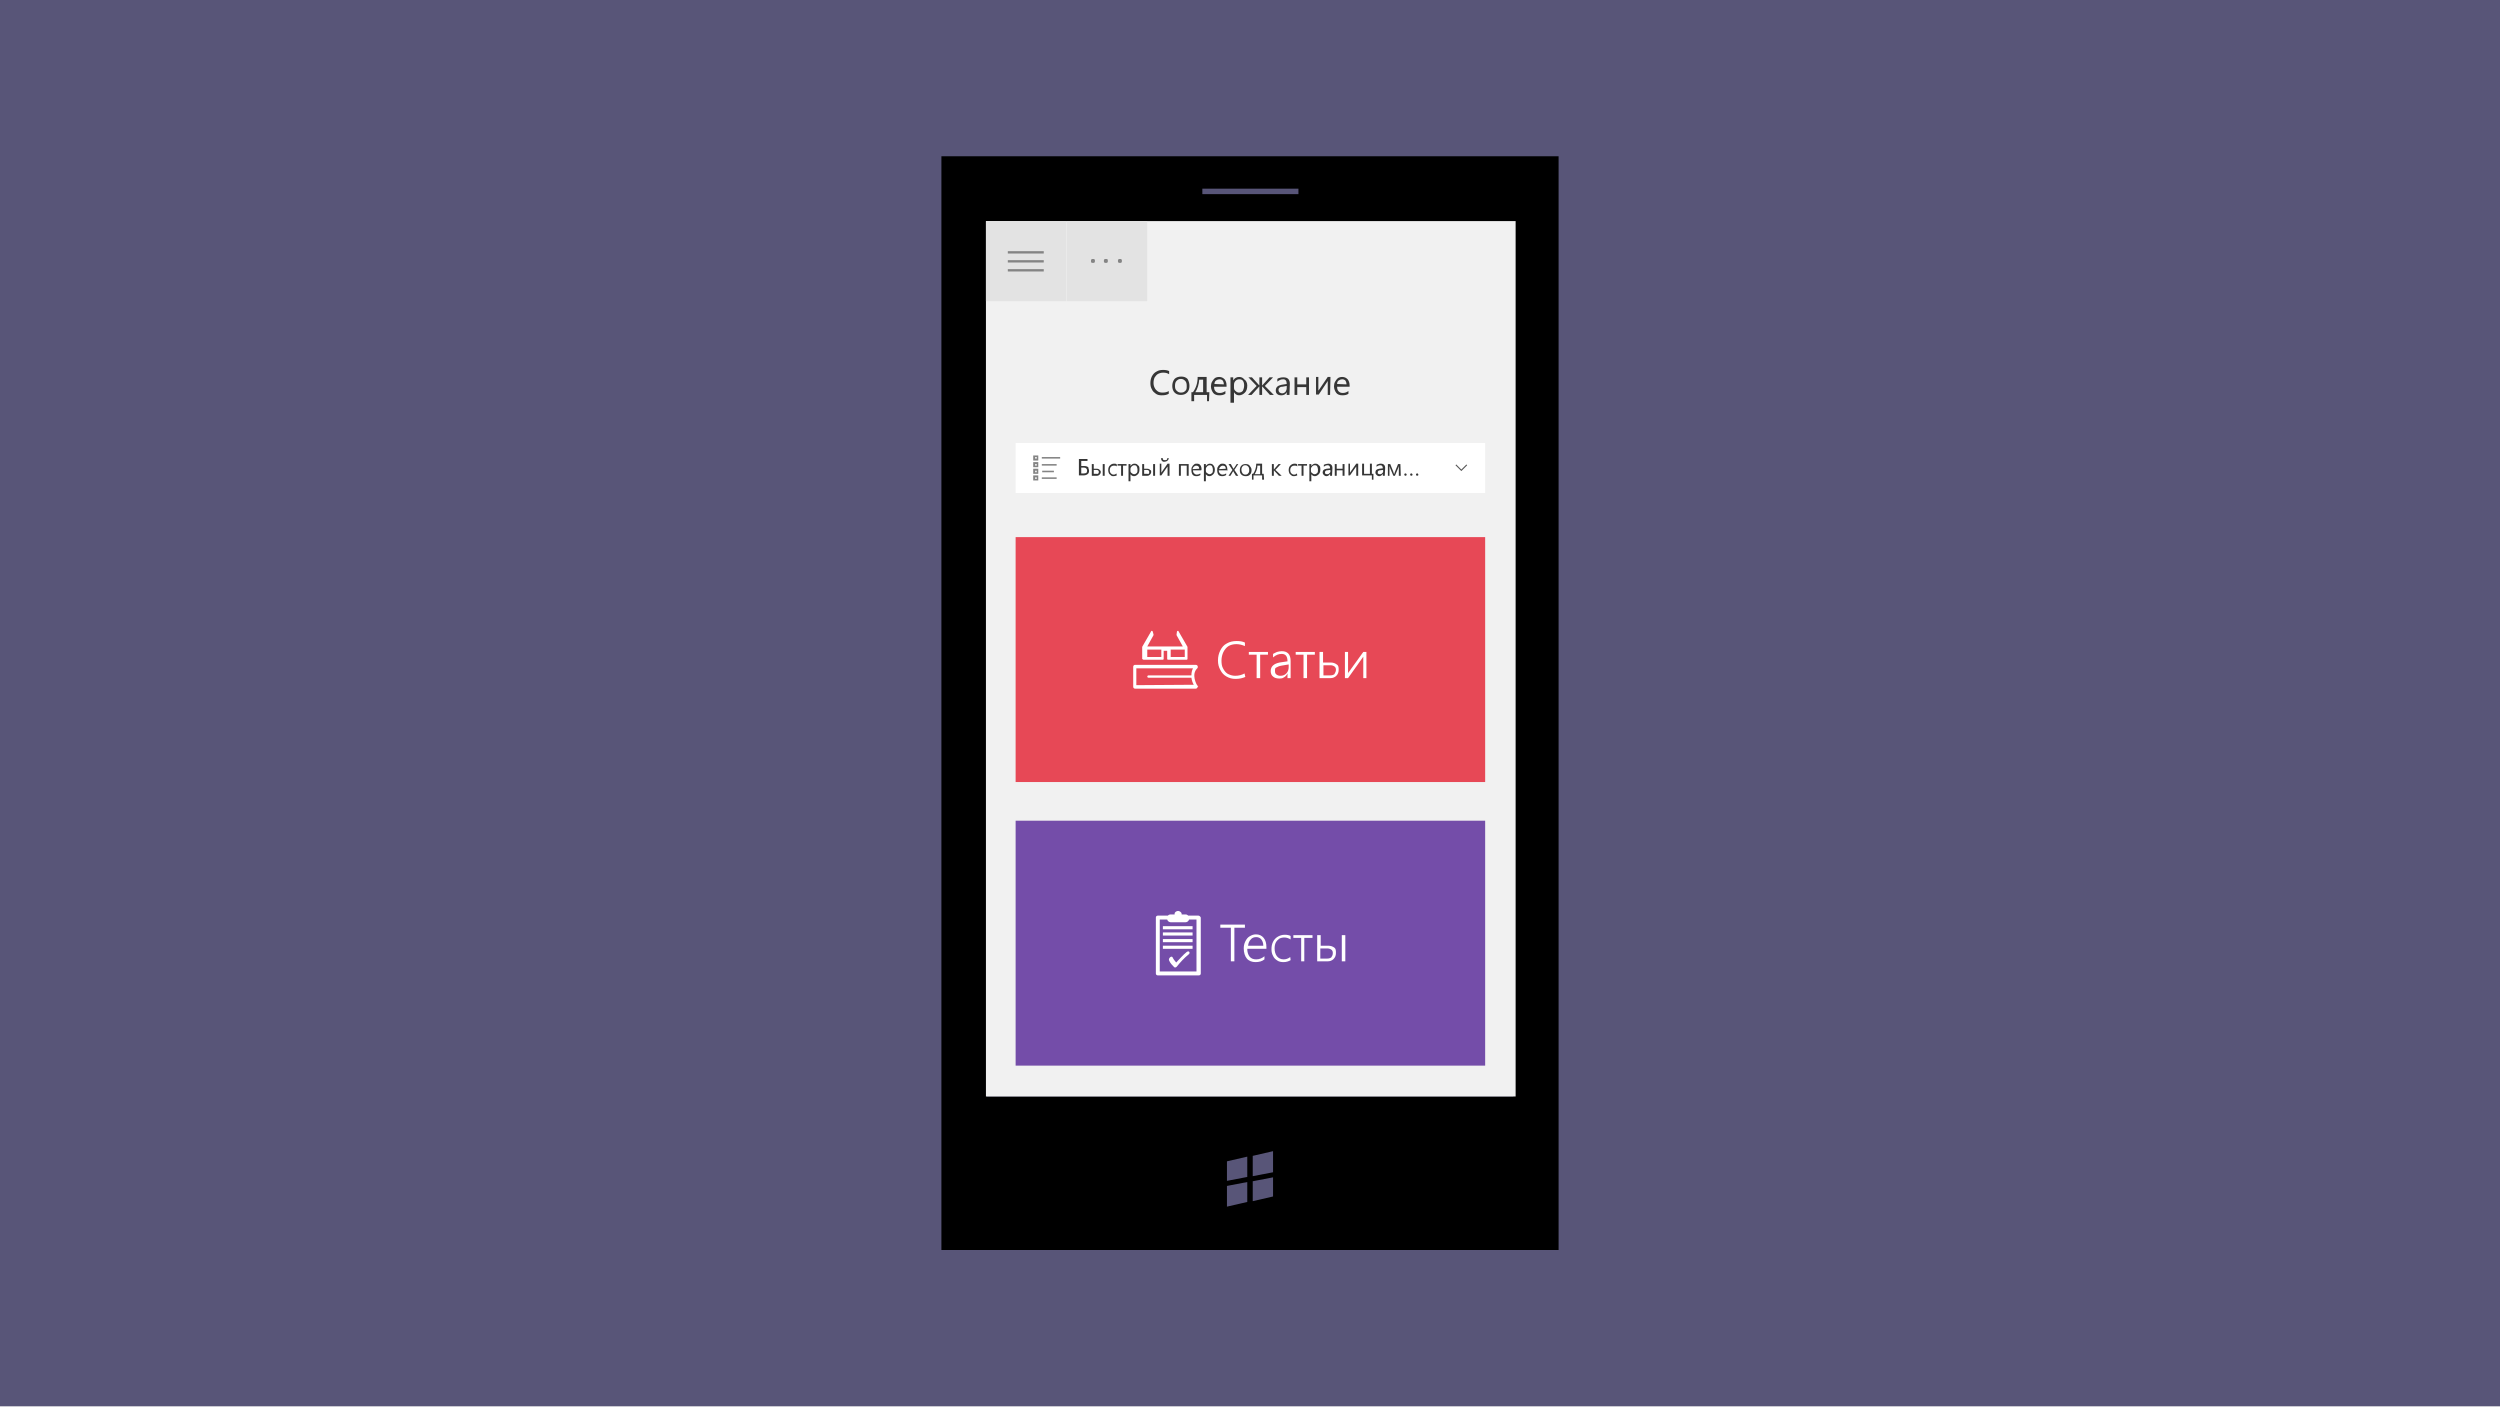
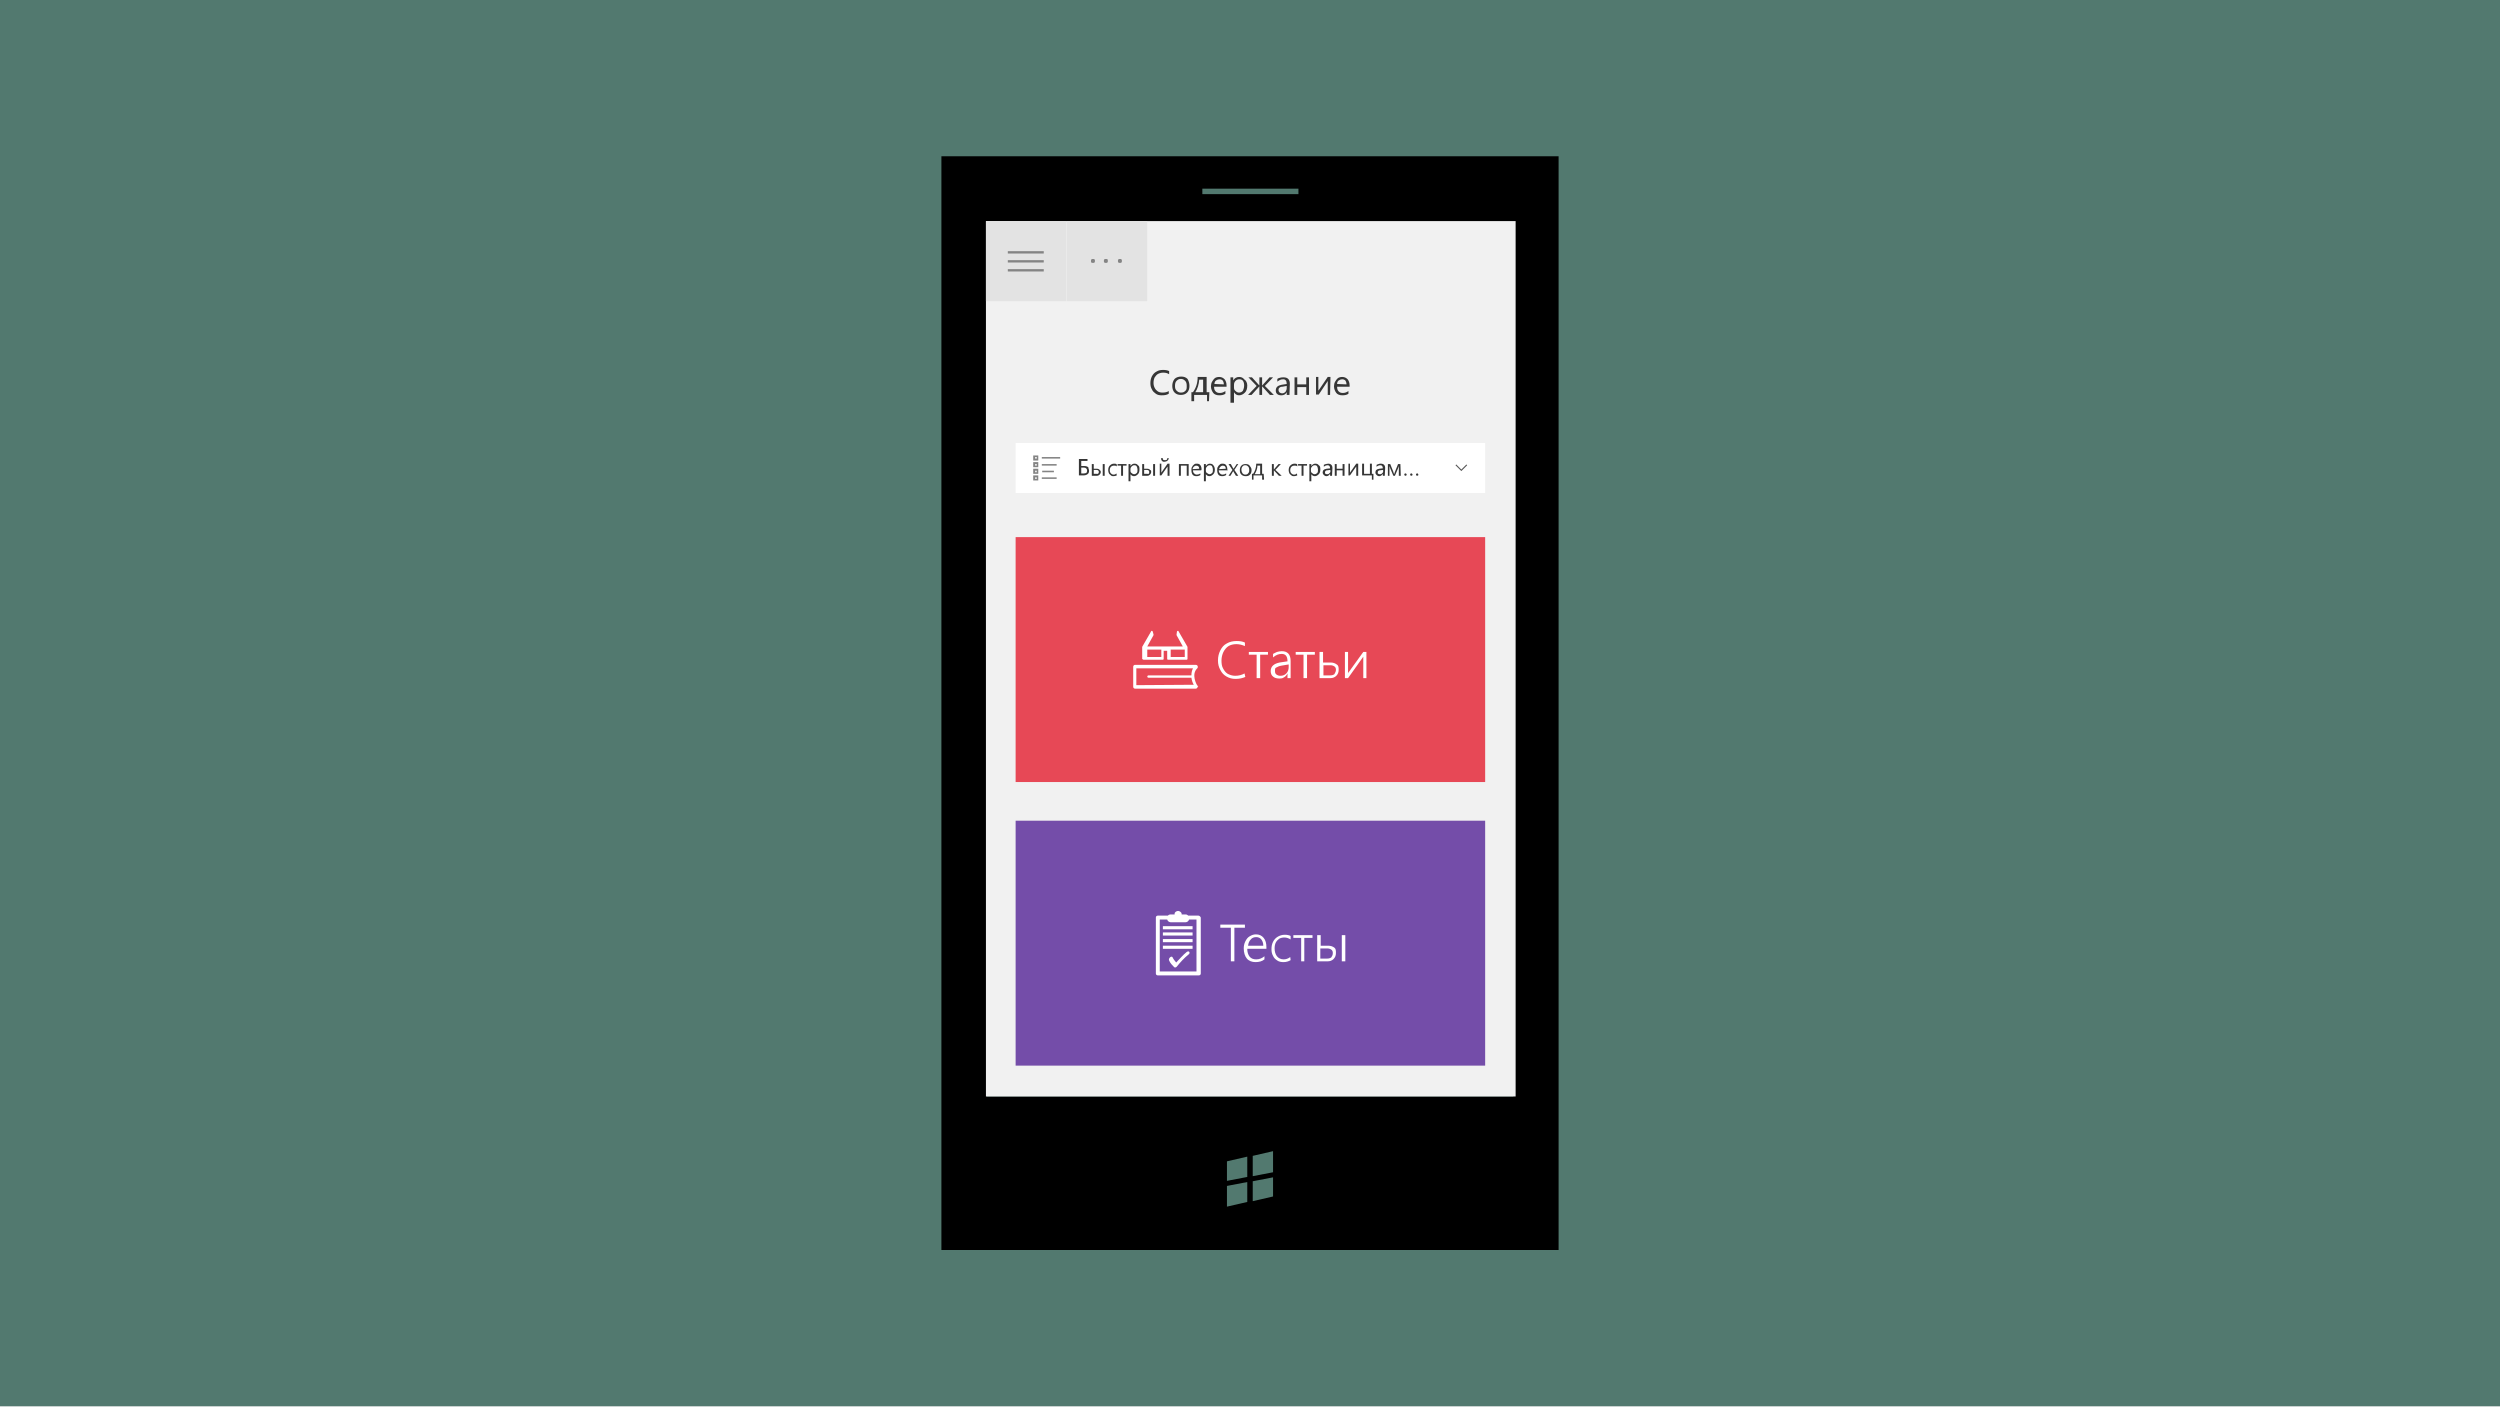
<svg xmlns="http://www.w3.org/2000/svg" version="1.1" x="0px" y="0px" viewBox="0 0 640 360" enable-background="new 0 0 640 360">
-   <rect id="XMLID_1_" fill="#585578" width="640" height="360" />
+   <rect id="XMLID_1_" fill="#52796F" width="640" height="360" />
  <g>
    <path d="M241,40v280h158V40H241z M307.8,48.3h24.6v1.4h-24.6V48.3z M319.3,307.7l-5.2,1.2v-5.3l5.2-1V307.7z M319.3,301.3l-5.2,1v-5l5.2-1.2V301.3z M325.9,306.3l-5.2,1.2v-5.1l5.2-1V306.3z M325.9,300.1l-5.2,1v-5.2l5.2-1.2V300.1z M387.4,280.7H252.6V56.9h135.1L387.4,280.7L387.4,280.7z" />
    <rect id="XMLID_112_" x="252.4" y="56.6" fill="#F1F1F1" width="135.6" height="224.1" />
    <rect id="XMLID_111_" x="260" y="137.5" fill="#E74856" width="120.2" height="62.7" />
    <path id="XMLID_110_" fill="#FFFFFF" d="M318.8,173.3c-0.7,0.3-1.5,0.5-2.5,0.5c-0.9,0-1.6-0.2-2.3-0.6c-0.7-0.4-1.2-0.9-1.6-1.7c-0.4-0.7-0.6-1.5-0.6-2.4c0-1,0.2-1.8,0.6-2.6s0.9-1.4,1.7-1.8c0.7-0.4,1.5-0.6,2.5-0.6c0.8,0,1.5,0.1,2.1,0.4v0.9c-0.7-0.3-1.4-0.5-2.2-0.5c-0.8,0-1.5,0.2-2,0.5c-0.5,0.3-1,0.9-1.3,1.5c-0.3,0.6-0.5,1.4-0.5,2.2s0.1,1.5,0.4,2c0.3,0.6,0.7,1.1,1.2,1.4c0.6,0.3,1.2,0.5,1.9,0.5c0.9,0,1.7-0.2,2.4-0.6L318.8,173.3L318.8,173.3z" />
    <path id="XMLID_109_" fill="#FFFFFF" d="M322.6,167.6v6h-0.9v-6h-2v-0.7h4.9v0.7H322.6z" />
    <path fill="#FFFFFF" d="M329.6,173.6v-1.2l0,0c-0.2,0.4-0.5,0.8-0.9,1c-0.4,0.3-0.8,0.3-1.3,0.3c-0.6,0-1.2-0.2-1.5-0.5c-0.4-0.3-0.6-0.8-0.6-1.4c0-1.2,0.8-1.9,2.3-2.2l2-0.3c0-1.3-0.5-1.9-1.5-1.9c-0.8,0-1.5,0.3-2.2,0.9v-0.9c0.3-0.2,0.6-0.3,1-0.5c0.4-0.1,0.8-0.2,1.2-0.2c0.8,0,1.3,0.2,1.7,0.6s0.6,1.1,0.6,1.9v4.4L329.6,173.6L329.6,173.6z M326.4,171.8c0,0.4,0.1,0.7,0.4,0.9c0.3,0.2,0.6,0.3,1,0.3c0.6,0,1.1-0.2,1.5-0.6c0.4-0.4,0.6-1,0.6-1.6v-0.7l-1.8,0.3c-0.6,0.1-1.1,0.3-1.4,0.5C326.4,171,326.4,171.3,326.4,171.8z" />
    <path id="XMLID_106_" fill="#FFFFFF" d="M334.6,167.6v6h-0.9v-6h-2v-0.7h4.9v0.7H334.6z" />
    <path fill="#FFFFFF" d="M342.7,171.5c0,0.6-0.2,1.1-0.6,1.5s-0.9,0.6-1.5,0.6h-2.8v-6.7h0.9v2.7h1.9c0.7,0,1.2,0.2,1.6,0.5C342.7,170.4,342.7,170.9,342.7,171.5z M342,171.5c0-0.4-0.1-0.7-0.4-0.9s-0.6-0.3-1.1-0.3h-1.7v2.6h1.7c0.5,0,0.8-0.1,1.1-0.3C341.7,172.3,342,172,342,171.5z" />
    <path id="XMLID_103_" fill="#FFFFFF" d="M349,173.6v-5.5l-0.2,0.3l-3.7,5.2h-0.8v-6.7h0.8v5.5c0-0.1,0.1-0.3,0.3-0.5l3.6-5h0.8v6.7H349L349,173.6z" />
    <path fill="#FFFFFF" d="M306.5,175.5c-0.2-0.3-1.6-2.9,0-4.4c0.1-0.1,0.2-0.3,0.1-0.6c-0.1-0.2-0.3-0.3-0.5-0.3h-15.5c-0.3,0-0.5,0.2-0.5,0.5v5.1c0,0.3,0.2,0.5,0.5,0.5h15.5l0,0c0.3,0,0.5-0.3,0.5-0.5C306.8,175.7,306.8,175.6,306.5,175.5z M290.9,175.4v-4.3h14.5c-0.3,0.6-0.4,1.2-0.4,1.8h-11c-0.2,0-0.3,0.2-0.3,0.3c0,0.2,0.2,0.3,0.3,0.3h11c0.1,0.7,0.3,1.3,0.6,1.8L290.9,175.4L290.9,175.4z" />
    <path fill="#FFFFFF" d="M292.9,168.9h4.8c0.1,0,0.2-0.1,0.2-0.2v-2.1h0.9v2.1c0,0.1,0.1,0.2,0.2,0.2h4.8c0.1,0,0.2-0.1,0.2-0.2v-3v-0.1l-2.3-4c0-0.1-0.1-0.1-0.2-0.1s-0.2,0.1-0.2,0.2l-0.1,0.7c0,0,0,0.1,0,0.2l1.6,2.9h-9.1l1.6-2.9c0,0,0-0.1,0-0.2l-0.2-0.7c0-0.1-0.1-0.2-0.2-0.2c-0.1,0-0.2,0-0.2,0.1l-2.3,4v0.1v3C292.7,168.9,292.7,168.9,292.9,168.9z M299.7,166.3h3.6v1.9h-3.6V166.3z M293.7,166.3h3.6v1.9h-3.6V166.3z" />
    <path id="XMLID_97_" fill="#363636" d="M299.2,100.8c-0.5,0.3-1,0.4-1.8,0.4c-0.6,0-1.1-0.1-1.5-0.4c-0.4-0.3-0.8-0.6-1-1.1c-0.3-0.5-0.4-1-0.4-1.6s0.1-1.2,0.4-1.8c0.3-0.5,0.6-0.9,1.2-1.2c0.5-0.3,1-0.4,1.7-0.4c0.6,0,1.1,0.1,1.5,0.3v0.8c-0.5-0.3-0.9-0.4-1.5-0.4c-0.5,0-0.9,0.1-1.3,0.3c-0.4,0.2-0.6,0.5-0.9,0.9c-0.2,0.4-0.3,0.9-0.3,1.4s0.1,0.9,0.3,1.3c0.2,0.4,0.5,0.7,0.8,0.9c0.3,0.2,0.7,0.3,1.2,0.3c0.6,0,1.2-0.1,1.6-0.4L299.2,100.8L299.2,100.8z" />
    <path fill="#363636" d="M304.5,98.8c0,0.7-0.2,1.3-0.6,1.7c-0.4,0.4-0.9,0.6-1.6,0.6c-0.7,0-1.2-0.2-1.6-0.6s-0.6-1-0.6-1.7s0.2-1.3,0.6-1.8c0.4-0.4,1-0.6,1.7-0.6s1.2,0.2,1.6,0.6C304.3,97.5,304.5,98.1,304.5,98.8z M303.8,98.8c0-0.6-0.1-1-0.4-1.3c-0.3-0.3-0.6-0.5-1.1-0.5s-0.8,0.2-1.1,0.5s-0.4,0.7-0.4,1.3c0,0.6,0.1,0.9,0.4,1.2c0.3,0.3,0.6,0.5,1.1,0.5s0.8-0.1,1.1-0.4C303.8,99.8,303.8,99.4,303.8,98.8z" />
    <path fill="#363636" d="M309.5,102.7H309v-1.6h-3.3v1.6H305v-2.3h0.4c0.8-1.1,1.2-2.4,1.2-3.9h2.3v3.9h0.7L309.5,102.7L309.5,102.7z M308,100.4v-3.2h-1c-0.1,1.2-0.4,2.3-1,3.2H308z" />
    <path fill="#363636" d="M314,99h-3.2c0,0.5,0.1,0.9,0.4,1.2c0.3,0.3,0.6,0.4,1.1,0.4c0.5,0,1-0.2,1.4-0.5v0.7c-0.4,0.3-0.9,0.4-1.6,0.4c-0.6,0-1.2-0.2-1.5-0.6c-0.3-0.4-0.6-1-0.6-1.7c0-0.4,0.1-0.9,0.3-1.2c0.2-0.4,0.4-0.6,0.7-0.9c0.3-0.2,0.7-0.3,1.1-0.3c0.6,0,1,0.2,1.4,0.6c0.3,0.4,0.5,0.9,0.5,1.6L314,99L314,99z M313.3,98.4c0-0.4-0.1-0.7-0.3-1c-0.2-0.2-0.5-0.3-0.8-0.3c-0.3,0-0.6,0.1-0.9,0.3c-0.3,0.2-0.4,0.6-0.4,0.9L313.3,98.4L313.3,98.4z" />
    <path fill="#363636" d="M319.3,98.7c0,0.8-0.2,1.4-0.6,1.8s-0.9,0.7-1.5,0.7c-0.6,0-1-0.3-1.3-0.8l0,0v2.7H315v-6.5h0.7v0.8l0,0c0.3-0.6,0.9-0.9,1.5-0.9c0.6,0,1,0.2,1.3,0.6C319,97.4,319.3,98,319.3,98.7z M318.5,98.7c0-0.5-0.1-0.9-0.3-1.2c-0.2-0.3-0.6-0.4-0.9-0.4c-0.4,0-0.7,0.1-1,0.4c-0.3,0.3-0.4,0.6-0.4,1.1v0.6c0,0.4,0.1,0.7,0.4,0.9c0.3,0.3,0.6,0.4,0.9,0.4c0.4,0,0.8-0.2,1-0.5C318.3,99.7,318.5,99.3,318.5,98.7z" />
    <path id="XMLID_88_" fill="#363636" d="M326.1,101.1h-1l-2-2.2l0,0v2.2h-0.7v-2.2l0,0l-2,2.2h-0.9l2.2-2.3l-2.1-2.2h0.9l1.9,2.1l0,0v-2.1h0.7v2.1l0,0l1.9-2.1h0.9l-2.1,2.2L326.1,101.1z" />
    <path fill="#363636" d="M330.1,101.1h-0.7v-0.7l0,0c-0.3,0.6-0.8,0.8-1.4,0.8c-0.4,0-0.8-0.1-1-0.3c-0.3-0.2-0.4-0.6-0.4-0.9c0-0.9,0.5-1.3,1.5-1.5l1.3-0.2c0-0.8-0.3-1.2-0.9-1.2c-0.6,0-1,0.2-1.5,0.6V97c0.1-0.1,0.3-0.2,0.7-0.3c0.3-0.1,0.6-0.1,0.9-0.1c1.1,0,1.6,0.6,1.6,1.7L330.1,101.1L330.1,101.1z M329.4,98.8l-1.1,0.2c-0.4,0-0.6,0.1-0.8,0.3c-0.2,0.2-0.2,0.3-0.2,0.6c0,0.2,0.1,0.4,0.3,0.6c0.2,0.1,0.4,0.2,0.6,0.2c0.3,0,0.6-0.1,0.9-0.4c0.2-0.3,0.3-0.6,0.3-0.9L329.4,98.8L329.4,98.8z" />
    <path id="XMLID_85_" fill="#363636" d="M335.1,101.1h-0.7v-2h-2.3v2h-0.7v-4.5h0.7v1.8h2.3v-1.8h0.7V101.1z" />
    <path id="XMLID_84_" fill="#363636" d="M340.5,101.1h-0.6v-3.6c0,0.1-0.2,0.3-0.3,0.5l-2,3h-0.7v-4.5h0.6v3.5l0.3-0.4l2.1-3.1h0.7L340.5,101.1L340.5,101.1z" />
    <path fill="#363636" d="M345.5,99h-3.2c0,0.5,0.1,0.9,0.4,1.2c0.3,0.3,0.6,0.4,1.1,0.4s1-0.2,1.4-0.5v0.7c-0.4,0.3-0.9,0.4-1.6,0.4c-0.6,0-1.2-0.2-1.5-0.6s-0.6-1-0.6-1.7c0-0.4,0.1-0.9,0.3-1.2c0.2-0.4,0.4-0.6,0.7-0.9c0.3-0.2,0.7-0.3,1.1-0.3c0.6,0,1,0.2,1.4,0.6c0.3,0.4,0.5,0.9,0.5,1.6L345.5,99L345.5,99z M344.7,98.4c0-0.4-0.1-0.7-0.3-1c-0.2-0.2-0.5-0.3-0.8-0.3c-0.3,0-0.6,0.1-0.9,0.3c-0.3,0.2-0.4,0.6-0.4,0.9L344.7,98.4L344.7,98.4z" />
    <rect id="XMLID_81_" x="260" y="210.1" fill="#744DA9" width="120.2" height="62.7" />
    <path id="XMLID_80_" fill="#FFFFFF" d="M316,237.5v8.6h-0.9v-8.6h-2.7v-0.8h6.3v0.8H316z" />
    <path fill="#FFFFFF" d="M319.3,242.9c0,0.8,0.2,1.5,0.6,2s1,0.7,1.7,0.7c0.8,0,1.5-0.3,2.1-0.8v0.8c-0.6,0.5-1.4,0.7-2.3,0.7s-1.7-0.3-2.2-0.9c-0.5-0.6-0.8-1.5-0.8-2.6c0-0.6,0.1-1.2,0.4-1.8c0.3-0.6,0.6-1,1.1-1.3s1-0.5,1.6-0.5c0.9,0,1.5,0.3,2,0.9c0.5,0.6,0.7,1.4,0.7,2.4v0.4L319.3,242.9L319.3,242.9z M323.4,242.1c0-0.7-0.2-1.2-0.5-1.6c-0.3-0.4-0.8-0.6-1.3-0.6c-0.6,0-1.1,0.2-1.4,0.6c-0.4,0.4-0.6,0.9-0.7,1.6H323.4L323.4,242.1z" />
    <path id="XMLID_77_" fill="#FFFFFF" d="M330.4,245.8c-0.5,0.3-1.1,0.5-1.8,0.5c-0.6,0-1.2-0.1-1.6-0.4c-0.5-0.3-0.9-0.7-1.1-1.2c-0.3-0.5-0.4-1.1-0.4-1.7c0-0.7,0.1-1.3,0.4-1.9c0.3-0.6,0.7-1,1.2-1.3s1.1-0.5,1.8-0.5c0.6,0,1.1,0.1,1.5,0.3v0.9c-0.5-0.3-1-0.5-1.6-0.5c-0.5,0-0.9,0.1-1.3,0.3c-0.4,0.3-0.7,0.6-0.9,1c-0.2,0.4-0.3,0.9-0.3,1.5c0,0.8,0.2,1.5,0.6,2s1,0.8,1.7,0.8c0.6,0,1.2-0.2,1.7-0.6L330.4,245.8L330.4,245.8z" />
    <path id="XMLID_76_" fill="#FFFFFF" d="M333.9,240.1v6h-0.8v-6h-2v-0.7h4.9v0.7H333.9L333.9,240.1z" />
    <path fill="#FFFFFF" d="M342,244c0,0.6-0.2,1.1-0.6,1.5c-0.4,0.4-0.9,0.6-1.5,0.6h-2.7v-6.7h0.9v2.7h1.9c0.7,0,1.2,0.2,1.6,0.5C342,242.9,342,243.4,342,244z M341.2,244c0-0.4-0.1-0.7-0.4-0.9s-0.6-0.3-1.1-0.3H338v2.6h1.7c0.5,0,0.8-0.1,1.1-0.3C341,244.8,341.2,244.5,341.2,244z M343.5,246.1v-6.7h0.9v6.7H343.5z" />
    <path id="XMLID_72_" fill="#FFFFFF" d="M303.8,243.7c-1,0.8-1.8,1.8-2.7,2.7c-0.3-0.4-0.7-0.8-0.9-1.3c-0.3-0.6-1.2,0.3-0.9,0.8c0.3,0.7,0.8,1.2,1.3,1.7c0.2,0.2,0.6,0,0.7-0.2c0.9-1.1,1.8-2.1,2.9-3C304.8,244.1,304.5,243.2,303.8,243.7z" />
    <path fill="#FFFFFF" d="M306.8,234.4h-2.6c-0.2-0.2-0.4-0.3-0.7-0.3h-1v-0.2c0-0.3-0.5-0.7-0.9-0.7s-0.9,0.3-0.9,0.7v0.2h-1c-0.3,0-0.6,0.1-0.7,0.3h-2.6c-0.3,0-0.5,0.2-0.5,0.5v14.3c0,0.3,0.2,0.5,0.5,0.5h10.5c0.3,0,0.5-0.2,0.5-0.5v-14.3C307.3,234.6,307,234.4,306.8,234.4z M306.3,248.7h-9.4v-13.3h1.4l0,0h0.5c0.1,0.4,0.5,0.7,0.9,0.7h1.9h1.9c0.4,0,0.8-0.3,0.9-0.7h0.5l0,0h1.4L306.3,248.7L306.3,248.7z" />
    <rect id="XMLID_69_" x="297.7" y="237.1" fill="#FFFFFF" width="7.6" height="0.8" />
    <rect id="XMLID_68_" x="297.7" y="238.7" fill="#FFFFFF" width="7.6" height="0.8" />
    <rect id="XMLID_67_" x="297.7" y="240.4" fill="#FFFFFF" width="7.6" height="0.8" />
    <rect id="XMLID_66_" x="297.7" y="242.1" fill="#FFFFFF" width="7.6" height="0.8" />
    <rect id="XMLID_65_" x="260" y="113.4" fill="#FFFFFF" width="120.2" height="12.8" />
    <path fill="#363636" d="M278.8,120.5c0,0.4-0.1,0.7-0.4,0.9c-0.3,0.2-0.6,0.3-1,0.3h-1.2v-4.2h2.2v0.5h-1.6v1.3h0.8c0.4,0,0.7,0.1,1,0.3C278.6,119.9,278.8,120.2,278.8,120.5z M278.3,120.5c0-0.5-0.3-0.8-0.9-0.8h-0.6v1.5h0.7c0.3,0,0.5-0.1,0.7-0.2C278.1,121,278.3,120.8,278.3,120.5z" />
    <path fill="#363636" d="M281.8,120.8c0,0.3-0.1,0.5-0.3,0.7c-0.2,0.2-0.4,0.3-0.7,0.3h-1.3v-3h0.5v1.2h0.8c0.3,0,0.6,0.1,0.7,0.3C281.6,120.4,281.8,120.5,281.8,120.8z M281.3,120.8c0-0.3-0.2-0.5-0.6-0.5H280v1h0.7C281.1,121.4,281.3,121.2,281.3,120.8z M282.8,121.8h-0.5v-3h0.5V121.8z" />
    <path id="XMLID_59_" fill="#363636" d="M285.9,121.7c-0.2,0.1-0.5,0.2-0.8,0.2c-0.3,0-0.5,0-0.7-0.2c-0.2-0.2-0.4-0.3-0.5-0.5s-0.2-0.5-0.2-0.8c0-0.5,0.1-0.9,0.4-1.2c0.3-0.3,0.6-0.5,1.1-0.5c0.3,0,0.5,0,0.7,0.2v0.5c-0.2-0.2-0.5-0.2-0.7-0.2c-0.3,0-0.6,0.1-0.8,0.3c-0.2,0.2-0.3,0.5-0.3,0.9c0,0.3,0.1,0.6,0.3,0.8c0.2,0.2,0.4,0.3,0.7,0.3c0.3,0,0.5-0.1,0.7-0.3L285.9,121.7L285.9,121.7z" />
    <path id="XMLID_58_" fill="#363636" d="M288.4,119.2h-0.9v2.6H287v-2.6h-0.9v-0.4h2.3V119.2L288.4,119.2z" />
    <path fill="#363636" d="M291.7,120.2c0,0.5-0.1,0.9-0.4,1.2c-0.3,0.3-0.6,0.5-1,0.5s-0.7-0.2-0.9-0.5l0,0v1.8h-0.5v-4.4h0.5v0.5l0,0c0.3-0.4,0.6-0.6,1-0.6s0.7,0.1,0.9,0.4C291.7,119.3,291.7,119.7,291.7,120.2z M291.2,120.2c0-0.3-0.1-0.6-0.2-0.8c-0.1-0.2-0.3-0.3-0.6-0.3c-0.3,0-0.5,0.1-0.7,0.3c-0.2,0.2-0.3,0.4-0.3,0.7v0.4c0,0.3,0.1,0.5,0.3,0.6c0.2,0.2,0.4,0.3,0.6,0.3c0.3,0,0.5-0.1,0.7-0.3C291.2,120.9,291.2,120.6,291.2,120.2z" />
    <path fill="#363636" d="M294.7,120.8c0,0.3-0.1,0.5-0.3,0.7s-0.4,0.3-0.7,0.3h-1.3v-3h0.5v1.2h0.8c0.3,0,0.6,0.1,0.7,0.3C294.7,120.4,294.7,120.5,294.7,120.8z M294.2,120.8c0-0.3-0.2-0.5-0.6-0.5h-0.7v1h0.7C294.2,121.4,294.2,121.2,294.2,120.8z M295.7,121.8h-0.5v-3h0.5V121.8z" />
    <path fill="#363636" d="M299.2,121.8h-0.3v-2.4c0,0.1-0.1,0.2-0.2,0.3l-1.4,2h-0.4v-3h0.4v2.3l0.2-0.3l1.4-2h0.5v3.1H299.2z M299.2,117.3c0,0.1,0,0.3-0.1,0.3c0,0.1-0.1,0.2-0.2,0.3c-0.1,0.1-0.2,0.1-0.3,0.2c-0.1,0-0.3,0.1-0.4,0.1c-0.1,0-0.3,0-0.4,0s-0.2-0.1-0.3-0.2s-0.2-0.2-0.2-0.3c0-0.1-0.1-0.2-0.1-0.4h0.5c0,0.1,0,0.1,0,0.2s0,0.1,0.1,0.2c0,0,0.1,0.1,0.2,0.1s0.2,0,0.3,0s0.2,0,0.2,0s0.1-0.1,0.2-0.1c0,0,0.1-0.1,0.1-0.2s0-0.1,0-0.2H299.2z" />
    <path id="XMLID_50_" fill="#363636" d="M304.3,121.8h-0.5v-2.6h-1.5v2.6h-0.5v-3h2.5V121.8L304.3,121.8z" />
    <path fill="#363636" d="M307.5,120.4h-2.1c0,0.3,0.1,0.6,0.3,0.8c0.2,0.2,0.4,0.3,0.7,0.3c0.3,0,0.6-0.1,0.9-0.3v0.4c-0.3,0.2-0.6,0.3-1,0.3s-0.8-0.1-1-0.4c-0.2-0.3-0.3-0.6-0.3-1.2c0-0.3,0-0.6,0.2-0.8c0.1-0.3,0.3-0.4,0.5-0.6c0.2-0.2,0.4-0.2,0.7-0.2c0.4,0,0.7,0.1,0.9,0.4s0.3,0.6,0.3,1.1L307.5,120.4L307.5,120.4z M307,120c0-0.3-0.1-0.5-0.2-0.6s-0.3-0.2-0.6-0.2c-0.2,0-0.4,0.1-0.6,0.3c-0.2,0.2-0.3,0.4-0.3,0.6L307,120L307,120z" />
    <path fill="#363636" d="M311,120.2c0,0.5-0.1,0.9-0.4,1.2c-0.3,0.3-0.6,0.5-1,0.5s-0.7-0.2-0.9-0.5l0,0v1.8h-0.5v-4.4h0.5v0.5l0,0c0.3-0.4,0.6-0.6,1-0.6s0.7,0.1,0.9,0.4C310.8,119.3,311,119.7,311,120.2z M310.5,120.2c0-0.3-0.1-0.6-0.2-0.8c-0.1-0.2-0.3-0.3-0.6-0.3c-0.3,0-0.5,0.1-0.7,0.3c-0.2,0.2-0.3,0.4-0.3,0.7v0.4c0,0.3,0.1,0.5,0.3,0.6c0.2,0.1,0.4,0.3,0.6,0.3c0.3,0,0.5-0.1,0.7-0.3C310.5,120.9,310.5,120.6,310.5,120.2z" />
    <path fill="#363636" d="M314.3,120.4H312c0,0.3,0.1,0.6,0.3,0.8c0.2,0.2,0.4,0.3,0.7,0.3c0.3,0,0.6-0.1,0.9-0.3v0.4c-0.3,0.2-0.6,0.3-1,0.3s-0.8-0.1-1-0.4c-0.2-0.3-0.3-0.6-0.3-1.2c0-0.3,0-0.6,0.2-0.8c0.1-0.3,0.3-0.4,0.5-0.6c0.2-0.2,0.4-0.2,0.7-0.2c0.4,0,0.7,0.1,0.9,0.4s0.3,0.6,0.3,1.1L314.3,120.4L314.3,120.4z M313.8,120c0-0.3-0.1-0.5-0.2-0.6c-0.1-0.1-0.3-0.2-0.6-0.2c-0.2,0-0.4,0.1-0.6,0.3c-0.2,0.2-0.3,0.4-0.3,0.6L313.8,120L313.8,120z" />
    <path id="XMLID_43_" fill="#363636" d="M317,118.8l-1,1.5l1,1.5h-0.6l-0.6-1l-0.1-0.2l0,0l-0.7,1.2h-0.5l1-1.5l-1-1.5h0.6c0.4,0.7,0.6,1.2,0.7,1.2l0,0l0.8-1.2H317z" />
    <path fill="#363636" d="M320.4,120.3c0,0.5-0.1,0.9-0.4,1.2c-0.3,0.3-0.6,0.4-1.1,0.4c-0.4,0-0.8-0.1-1.1-0.4s-0.4-0.6-0.4-1.1s0.1-0.9,0.4-1.2c0.3-0.3,0.6-0.4,1.1-0.4c0.4,0,0.8,0.1,1,0.4C320.1,119.5,320.4,119.8,320.4,120.3z M319.8,120.3c0-0.4-0.1-0.7-0.3-0.9c-0.2-0.2-0.4-0.3-0.7-0.3s-0.6,0.1-0.7,0.3c-0.2,0.2-0.3,0.5-0.3,0.9c0,0.3,0.1,0.6,0.3,0.9c0.2,0.2,0.4,0.3,0.7,0.3c0.3,0,0.6-0.1,0.7-0.3C319.8,120.9,319.8,120.7,319.8,120.3z" />
    <path fill="#363636" d="M323.6,122.8h-0.5v-1.1h-2.2v1.1h-0.4v-1.5h0.3c0.5-0.7,0.8-1.6,0.8-2.6h1.5v2.6h0.4L323.6,122.8L323.6,122.8z M322.6,121.4v-2.2h-0.7c0,0.8-0.3,1.5-0.7,2.2H322.6z" />
    <path id="XMLID_38_" fill="#363636" d="M328.1,121.8h-0.7l-1.3-1.4l0,0v1.4h-0.5v-3h0.5v1.4l0,0l1.2-1.4h0.6l-1.4,1.5L328.1,121.8z" />
    <path id="XMLID_37_" fill="#363636" d="M332.1,121.7c-0.2,0.1-0.5,0.2-0.8,0.2c-0.3,0-0.5,0-0.7-0.2s-0.4-0.3-0.5-0.5s-0.2-0.5-0.2-0.8c0-0.5,0.1-0.9,0.4-1.2c0.3-0.3,0.6-0.5,1.1-0.5c0.3,0,0.5,0,0.7,0.2v0.5c-0.2-0.2-0.5-0.2-0.7-0.2c-0.3,0-0.6,0.1-0.8,0.3c-0.2,0.2-0.3,0.5-0.3,0.9c0,0.3,0.1,0.6,0.3,0.8c0.2,0.2,0.4,0.3,0.7,0.3c0.3,0,0.5-0.1,0.7-0.3L332.1,121.7L332.1,121.7z" />
    <path id="XMLID_36_" fill="#363636" d="M334.6,119.2h-0.9v2.6h-0.5v-2.6h-0.9v-0.4h2.3V119.2L334.6,119.2z" />
    <path fill="#363636" d="M338,120.2c0,0.5-0.1,0.9-0.4,1.2c-0.3,0.3-0.6,0.5-1,0.5c-0.4,0-0.7-0.2-0.9-0.5l0,0v1.8h-0.5v-4.4h0.5v0.5l0,0c0.3-0.4,0.6-0.6,1-0.6s0.7,0.1,0.9,0.4C338,119.3,338,119.7,338,120.2z M337.4,120.2c0-0.3-0.1-0.6-0.2-0.8c-0.1-0.2-0.3-0.3-0.6-0.3c-0.3,0-0.5,0.1-0.7,0.3c-0.2,0.2-0.3,0.4-0.3,0.7v0.4c0,0.3,0.1,0.5,0.3,0.6c0.2,0.2,0.4,0.3,0.6,0.3c0.3,0,0.5-0.1,0.7-0.3C337.4,120.9,337.4,120.6,337.4,120.2z" />
    <path fill="#363636" d="M341,121.8h-0.5v-0.5l0,0c-0.2,0.3-0.5,0.6-0.9,0.6c-0.3,0-0.5-0.1-0.7-0.3c-0.2-0.2-0.3-0.4-0.3-0.6c0-0.6,0.3-0.9,1-1l0.9-0.1c0-0.5-0.2-0.8-0.6-0.8c-0.3,0-0.7,0.1-1,0.4V119c0.1-0.1,0.3-0.1,0.5-0.2c0.2,0,0.4-0.1,0.6-0.1c0.7,0,1.1,0.4,1.1,1.1L341,121.8L341,121.8z M340.5,120.3l-0.7,0.1c-0.3,0-0.4,0.1-0.5,0.2c-0.1,0.1-0.1,0.2-0.1,0.4s0,0.3,0.2,0.3c0.1,0.1,0.3,0.1,0.4,0.1c0.3,0,0.4-0.1,0.6-0.3c0.2-0.2,0.2-0.4,0.2-0.6L340.5,120.3L340.5,120.3z" />
    <path id="XMLID_31_" fill="#363636" d="M344.2,121.8h-0.5v-1.4h-1.5v1.4h-0.5v-3h0.5v1.2h1.5v-1.2h0.5V121.8z" />
    <path id="XMLID_30_" fill="#363636" d="M347.7,121.8h-0.5v-2.4c0,0.1-0.1,0.2-0.2,0.3l-1.4,2h-0.4v-3h0.4v2.3l0.2-0.3l1.4-2h0.5V121.8z" />
    <path id="XMLID_29_" fill="#363636" d="M351.5,122.8h-0.3v-1.1h-2.5v-3h0.5v2.6h1.5v-2.6h0.5v2.6h0.4v1.5H351.5z" />
    <path fill="#363636" d="M354.5,121.8H354v-0.5l0,0c-0.2,0.3-0.5,0.6-0.9,0.6c-0.3,0-0.5-0.1-0.7-0.3c-0.2-0.2-0.3-0.4-0.3-0.6c0-0.6,0.3-0.9,1-1l0.9-0.1c0-0.5-0.2-0.8-0.6-0.8c-0.3,0-0.7,0.1-1,0.4V119c0.1-0.1,0.3-0.1,0.5-0.2c0.2-0.1,0.4-0.1,0.6-0.1c0.7,0,1.1,0.4,1.1,1.1L354.5,121.8L354.5,121.8z M354,120.3l-0.7,0.1c-0.3,0-0.4,0.1-0.5,0.2c-0.1,0.1-0.1,0.2-0.1,0.4s0,0.3,0.2,0.3c0.1,0.1,0.3,0.1,0.4,0.1c0.3,0,0.4-0.1,0.6-0.3c0.2-0.2,0.2-0.4,0.2-0.6L354,120.3L354,120.3z" />
    <path id="XMLID_26_" fill="#363636" d="M358.6,121.8h-0.5v-2.5l-0.2,0.6l-0.8,1.9h-0.4l-0.8-1.9c0-0.1-0.1-0.3-0.2-0.6v2.5h-0.4v-3h0.6l0.8,2c0,0.1,0.1,0.3,0.2,0.6l0.2-0.6l0.8-2h0.6L358.6,121.8L358.6,121.8z" />
    <path fill="#363636" d="M360.1,121.5c0,0.1,0,0.2-0.1,0.2c0,0-0.1,0.1-0.2,0.1s-0.2,0-0.2-0.1c0,0-0.1-0.1-0.1-0.2s0-0.2,0.1-0.2c0-0.1,0.1-0.1,0.2-0.1s0.2,0,0.2,0.1C360.1,121.4,360.1,121.4,360.1,121.5z M361.6,121.5c0,0.1,0,0.2-0.1,0.2c0,0-0.1,0.1-0.2,0.1c-0.1,0-0.2,0-0.2-0.1c0,0-0.1-0.1-0.1-0.2s0-0.2,0.1-0.2c0-0.1,0.1-0.1,0.2-0.1c0.1,0,0.2,0,0.2,0.1C361.6,121.4,361.6,121.4,361.6,121.5z M363.1,121.5c0,0.1,0,0.2-0.1,0.2c0,0-0.1,0.1-0.2,0.1s-0.2,0-0.2-0.1c0,0-0.1-0.1-0.1-0.2s0-0.2,0.1-0.2c0-0.1,0.1-0.1,0.2-0.1s0.2,0,0.2,0.1S363.1,121.4,363.1,121.5z" />
    <path id="XMLID_22_" fill="#565656" d="M372.6,119.1l0.2-0.2l1.3,1.3l1.3-1.3l0.2,0.2l-1.5,1.5L372.6,119.1z" />
    <path fill="#848484" d="M264.5,117.9v-1.3h1.3v1.3H264.5z M264.5,119.6v-1.3h1.3v1.3H264.5z M264.5,121.3V120h1.3v1.3H264.5z M264.5,123v-1.3h1.3v1.3H264.5z M265,117v0.4h0.4V117H265z M265,118.8v0.4h0.4v-0.4H265z M265,120.5v0.4h0.4v-0.4H265z M265,122.2v0.4h0.4v-0.4H265z M266.7,117h4.7v0.4h-4.7V117z M266.7,119.2v-0.4h3.8v0.4H266.7z M269.8,120.5v0.4h-3v-0.4H269.8z M266.7,122.6v-0.4h3.8v0.4H266.7z" />
    <rect id="XMLID_9_" x="273.1" y="56.6" fill="#E3E3E3" width="20.6" height="20.5" />
    <path fill="#848484" d="M279.8,66.3c0.1,0,0.2,0,0.2,0c0.1,0,0.1,0.1,0.2,0.1c0,0,0.1,0.1,0.1,0.2s0,0.1,0,0.2c0,0.1,0,0.2,0,0.2s-0.1,0.1-0.1,0.2c0,0-0.1,0.1-0.2,0.1c-0.1,0-0.1,0-0.2,0s-0.2,0-0.2,0c-0.1,0-0.1-0.1-0.2-0.1s-0.1-0.1-0.1-0.2c0,0,0-0.1,0-0.2c0-0.1,0-0.2,0-0.2c0-0.1,0.1-0.1,0.1-0.2c0,0,0.1-0.1,0.2-0.1H279.8z M283.1,66.3c0.1,0,0.2,0,0.2,0c0.1,0,0.1,0.1,0.2,0.1c0.1,0,0.1,0.1,0.1,0.2s0,0.1,0,0.2c0,0.1,0,0.2,0,0.2c0,0.1-0.1,0.1-0.1,0.2c0,0-0.1,0.1-0.2,0.1s-0.1,0-0.2,0c-0.1,0-0.2,0-0.2,0c-0.1,0-0.1-0.1-0.2-0.1c0,0-0.1-0.1-0.1-0.2c0-0.1,0-0.1,0-0.2c0-0.1,0-0.2,0-0.2c0-0.1,0.1-0.1,0.1-0.2c0,0,0.1-0.1,0.2-0.1C283.1,66.3,283.1,66.3,283.1,66.3z M286.7,66.3c0.1,0,0.2,0,0.2,0c0.1,0,0.1,0.1,0.2,0.1c0,0,0.1,0.1,0.1,0.2s0,0.1,0,0.2c0,0.1,0,0.2,0,0.2c0,0.1-0.1,0.1-0.1,0.2c0,0-0.1,0.1-0.2,0.1s-0.1,0-0.2,0c-0.1,0-0.2,0-0.2,0c-0.1,0-0.1-0.1-0.2-0.1c0,0-0.1-0.1-0.1-0.2c0-0.1,0-0.1,0-0.2c0-0.1,0-0.2,0-0.2c0-0.1,0.1-0.1,0.1-0.2c0,0,0.1-0.1,0.2-0.1C286.7,66.3,286.7,66.3,286.7,66.3z" />
    <rect id="XMLID_5_" x="252.4" y="56.6" fill="#E3E3E3" width="20.6" height="20.5" />
    <path fill="#848484" d="M258,64.9v-0.6h9.2v0.6H258z M258,67.2v-0.6h9.2v0.6H258z M258,69.5v-0.6h9.2v0.6H258z" />
  </g>
</svg>
